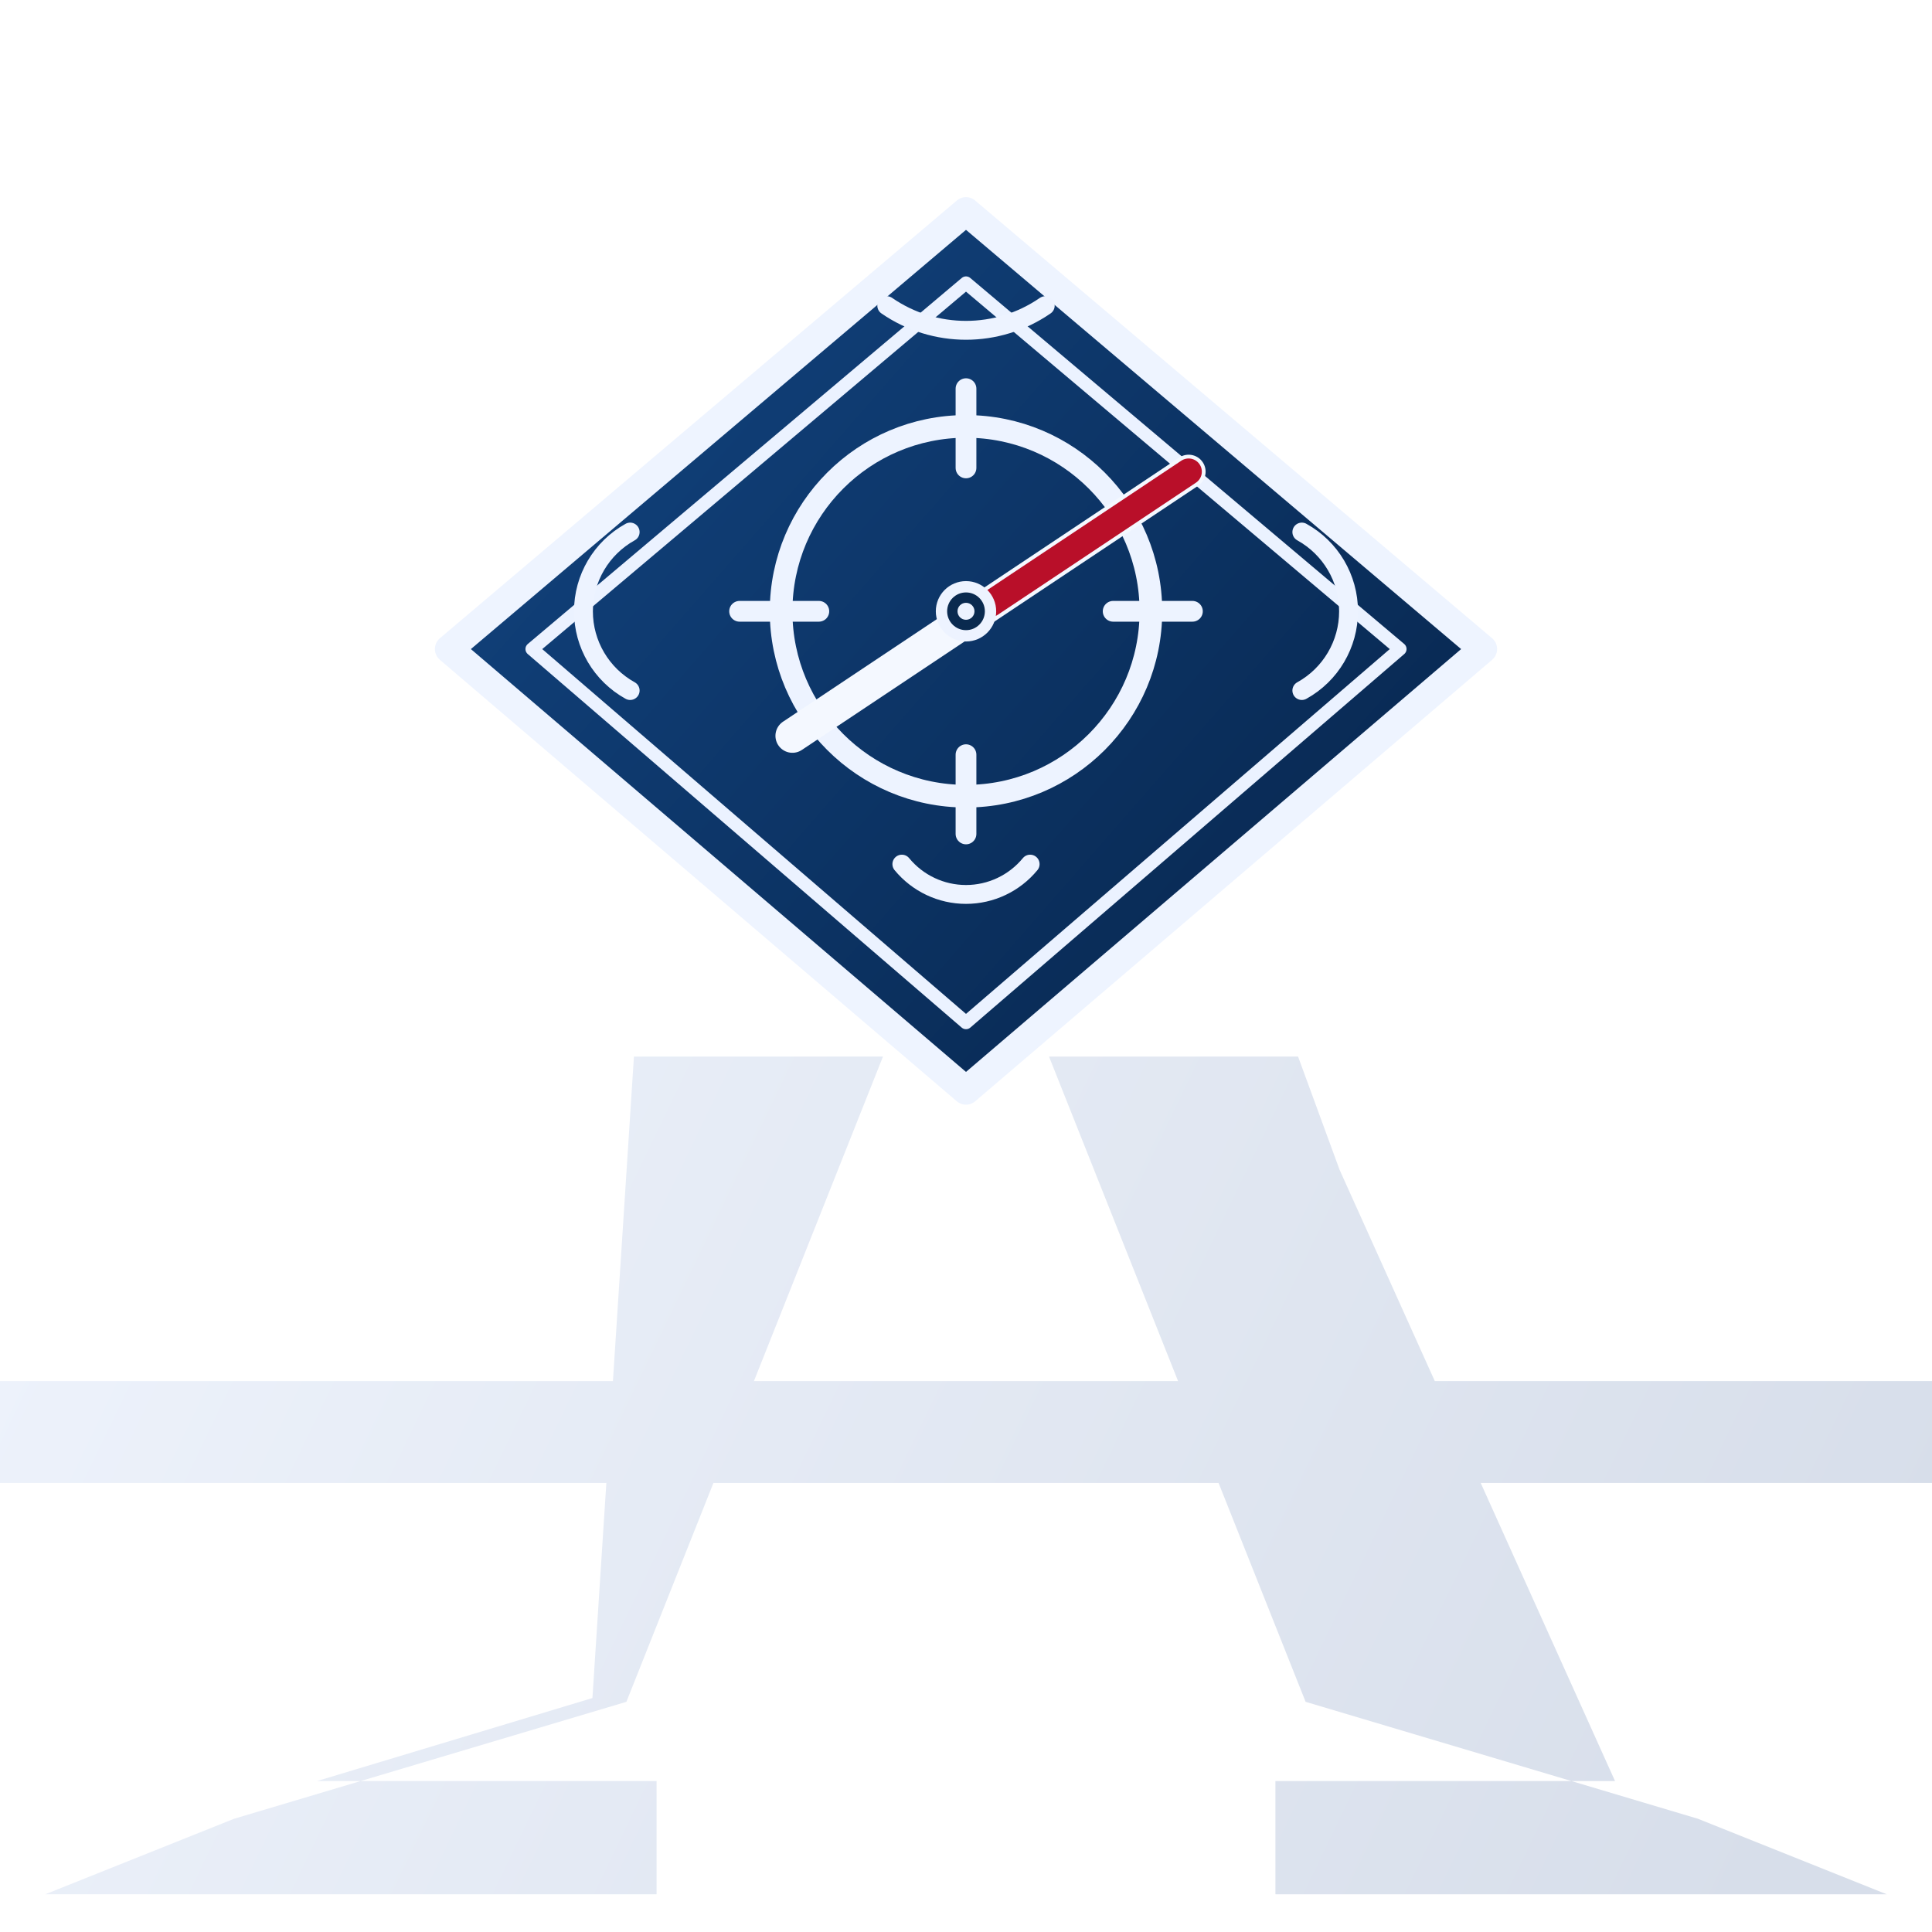
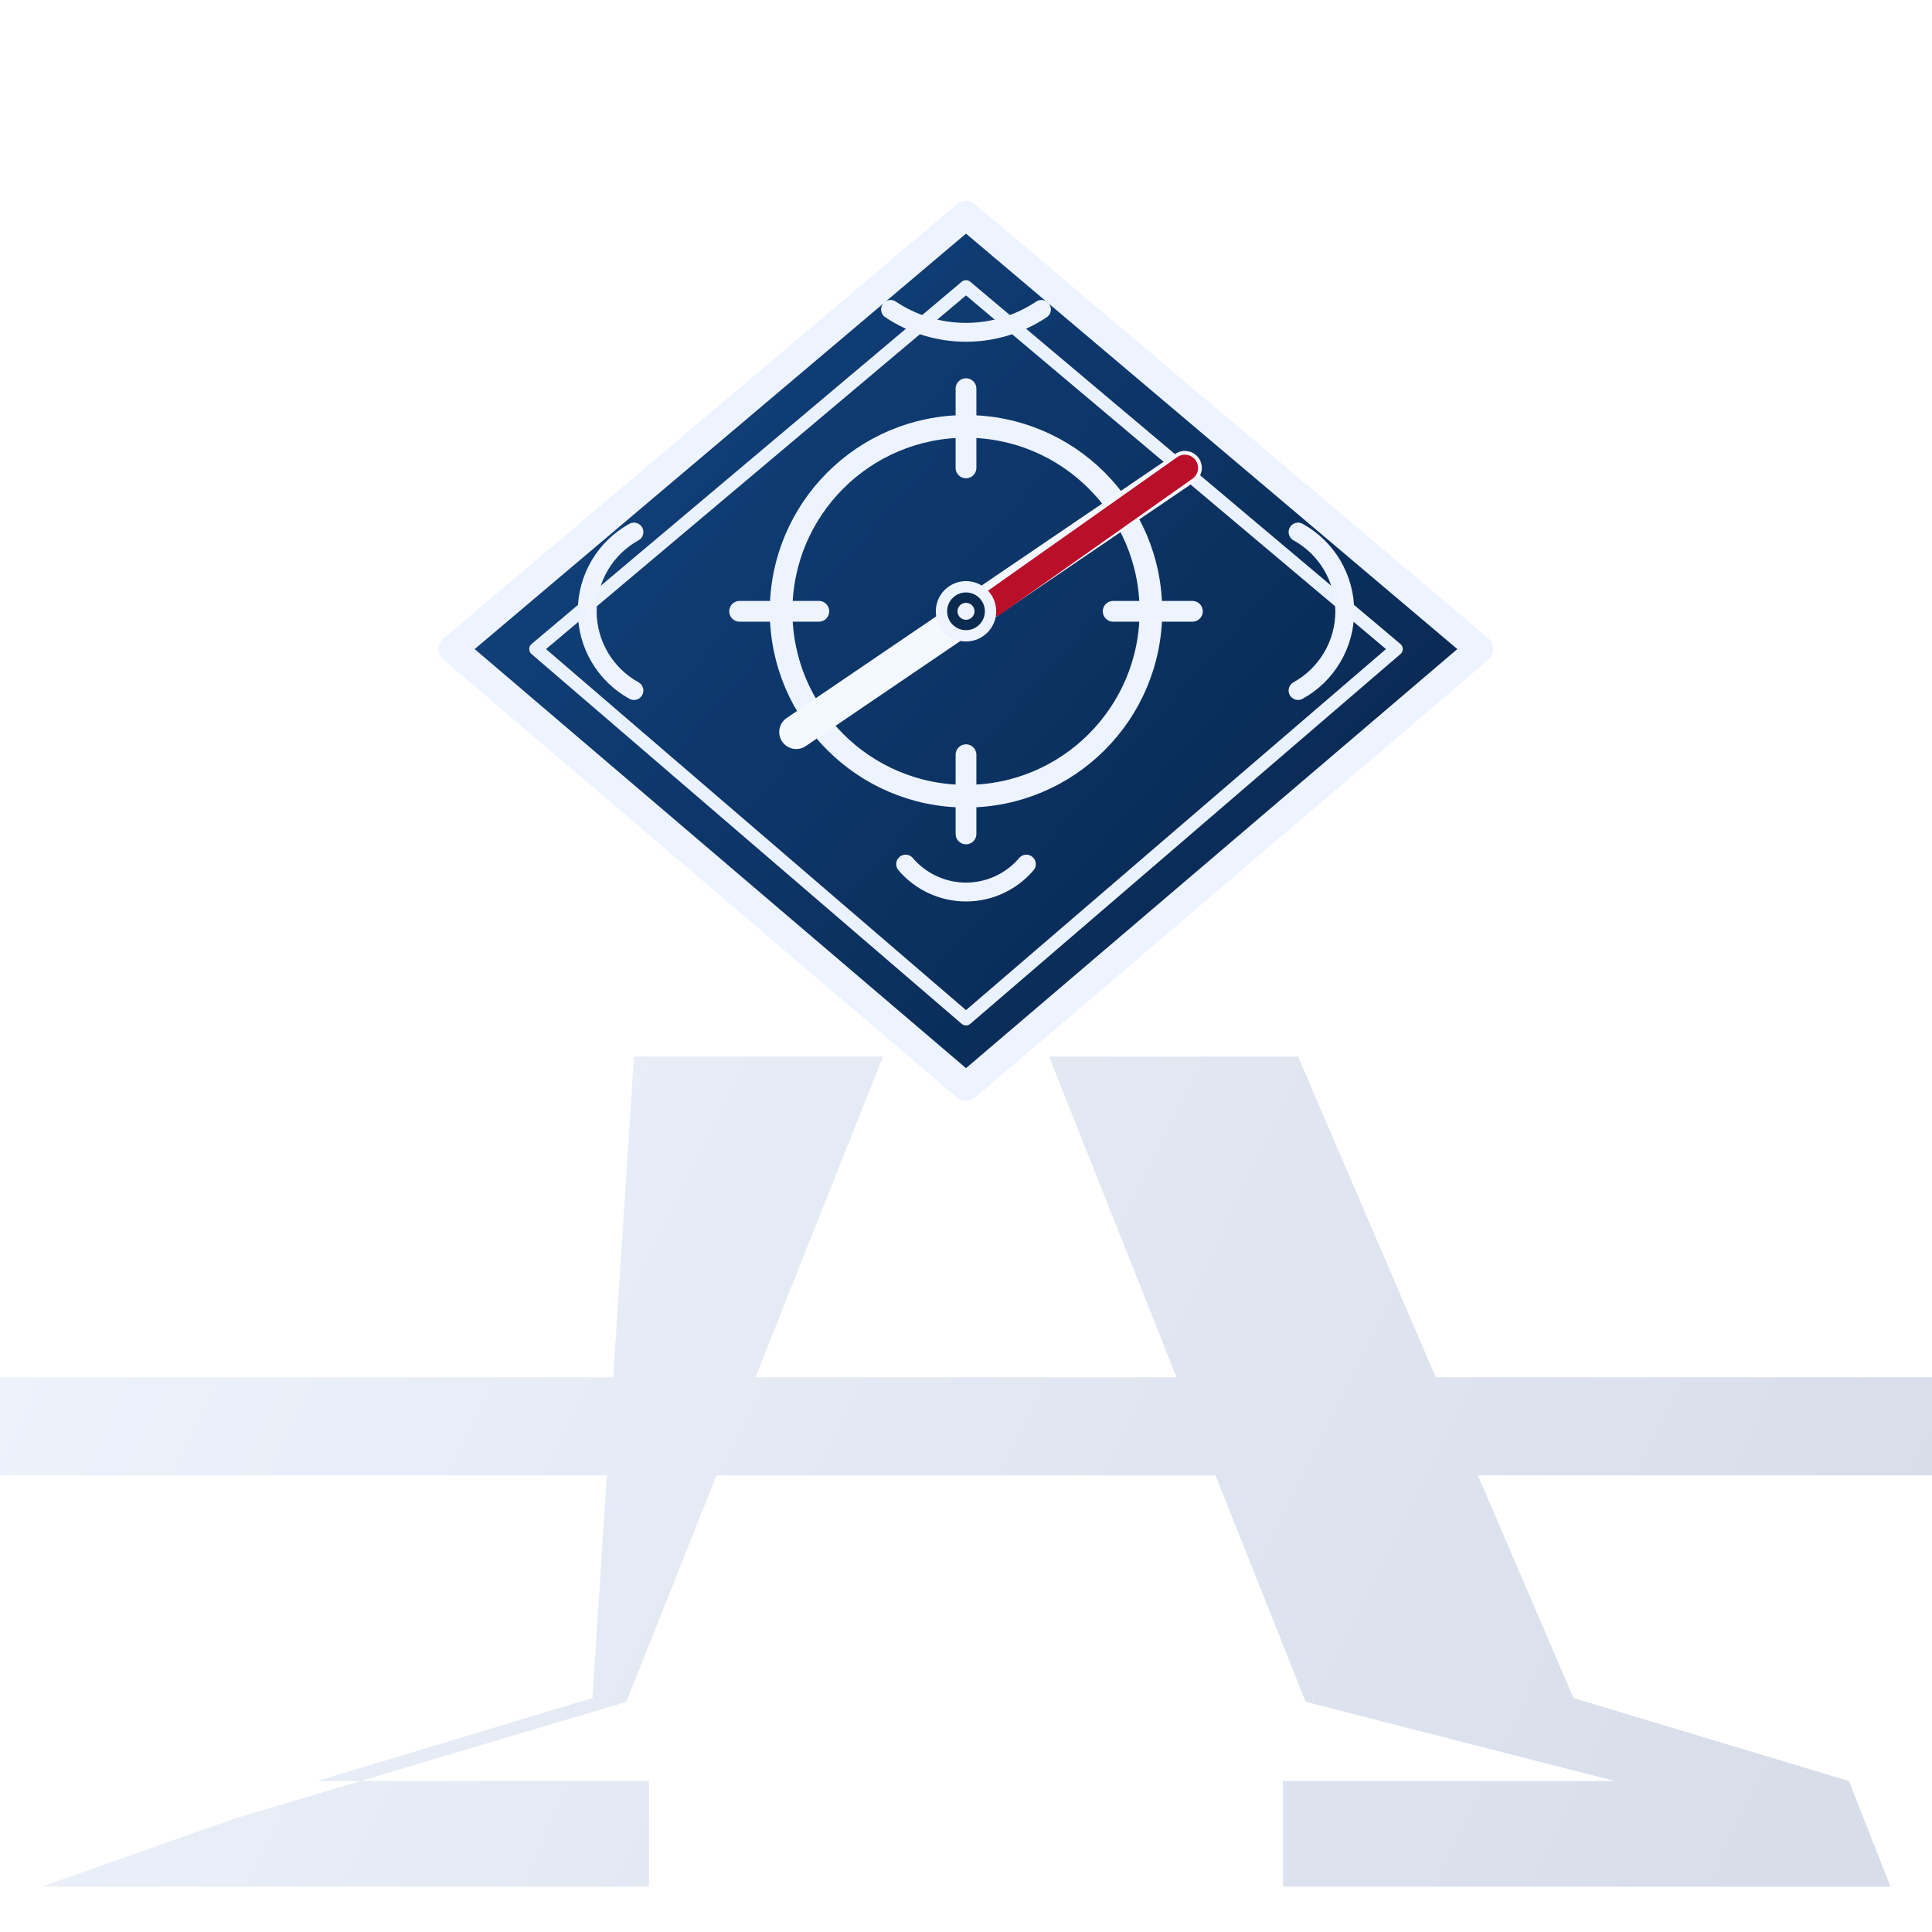
<svg xmlns="http://www.w3.org/2000/svg" width="1024" height="1024" viewBox="0 0 1024 1024" role="img" aria-labelledby="title desc">
  <defs>
-     <linearGradient id="metal" x1="72" y1="560" x2="944" y2="980" gradientUnits="userSpaceOnUse">
+     <linearGradient id="metal" x1="80" y1="560" x2="940" y2="980" gradientUnits="userSpaceOnUse">
      <stop offset="0" stop-color="#edf2fb" />
      <stop offset="1" stop-color="#d7deea" />
    </linearGradient>
-     <linearGradient id="fieldBlue" x1="258" y1="118" x2="768" y2="564" gradientUnits="userSpaceOnUse">
+     <linearGradient id="fieldBlue" x1="266" y1="120" x2="764" y2="560" gradientUnits="userSpaceOnUse">
      <stop offset="0" stop-color="#124582" />
      <stop offset="1" stop-color="#07244a" />
    </linearGradient>
  </defs>
  <g>
-     <path d="M336 560 L468 560 L332 902 L124 964 L24 1004 L348 1004 L348 944 L168 944 L314 900 Z" fill="url(#metal)" />
-     <path d="M556 560 L688 560 L710 620 L856 944 L676 944 L676 1004 L1000 1004 L900 964 L692 902 Z" fill="url(#metal)" />
-     <rect x="0" y="732" width="1024" height="54" fill="url(#metal)" />
+     <path d="M336 560 L468 560 L332 902 L124 964 L22 1000 L344 1000 L344 944 L168 944 L314 900 Z" fill="url(#metal)" />
+     <path d="M556 560 L688 560 L834 900 L980 944 L1002 1000 L680 1000 L680 944 L856 944 L692 902 Z" fill="url(#metal)" />
+     <rect x="0" y="730" width="1024" height="52" fill="url(#metal)" />
  </g>
  <g>
-     <path d="M512 112 L786 344 L512 578 L238 344 Z" fill="url(#fieldBlue)" stroke="#eef4ff" stroke-width="15" stroke-linejoin="round" />
-     <path d="M512 150 L742 344 L512 542 L282 344 Z" fill="none" stroke="#ebf2ff" stroke-width="7" stroke-linejoin="round" />
-     <path d="M470 162 A74 74 0 0 0 554 162" fill="none" stroke="#edf3ff" stroke-width="10" stroke-linecap="round" />
-     <path d="M334 282 A48 48 0 0 0 334 366" fill="none" stroke="#edf3ff" stroke-width="10" stroke-linecap="round" />
-     <path d="M690 282 A48 48 0 0 1 690 366" fill="none" stroke="#edf3ff" stroke-width="10" stroke-linecap="round" />
-     <path d="M478 458 A44 44 0 0 0 546 458" fill="none" stroke="#edf3ff" stroke-width="10" stroke-linecap="round" />
+     <path d="M512 114 L784 344 L512 576 L240 344 Z" fill="url(#fieldBlue)" stroke="#eef4ff" stroke-width="15" stroke-linejoin="round" />
+     <path d="M512 152 L740 344 L512 540 L284 344 Z" fill="none" stroke="#ebf2ff" stroke-width="7" stroke-linejoin="round" />
+     <path d="M472 164 A72 72 0 0 0 552 164" fill="none" stroke="#edf3ff" stroke-width="10" stroke-linecap="round" />
+     <path d="M336 282 A48 48 0 0 0 336 366" fill="none" stroke="#edf3ff" stroke-width="10" stroke-linecap="round" />
+     <path d="M688 282 A48 48 0 0 1 688 366" fill="none" stroke="#edf3ff" stroke-width="10" stroke-linecap="round" />
+     <path d="M480 458 A42 42 0 0 0 544 458" fill="none" stroke="#edf3ff" stroke-width="10" stroke-linecap="round" />
    <circle cx="512" cy="324" r="98" fill="none" stroke="#edf3ff" stroke-width="12" />
    <line x1="512" y1="206" x2="512" y2="248" stroke="#edf3ff" stroke-width="11" stroke-linecap="round" />
    <line x1="512" y1="400" x2="512" y2="442" stroke="#edf3ff" stroke-width="11" stroke-linecap="round" />
    <line x1="392" y1="324" x2="434" y2="324" stroke="#edf3ff" stroke-width="11" stroke-linecap="round" />
    <line x1="590" y1="324" x2="632" y2="324" stroke="#edf3ff" stroke-width="11" stroke-linecap="round" />
-     <line x1="420" y1="390" x2="630" y2="250" stroke="#f4f8ff" stroke-width="18" stroke-linecap="round" />
-     <line x1="525" y1="320" x2="630" y2="250" stroke="#b90f29" stroke-width="14" stroke-linecap="round" />
+     <line x1="422" y1="388" x2="628" y2="248" stroke="#f4f8ff" stroke-width="18" stroke-linecap="round" />
+     <line x1="526" y1="320" x2="628" y2="248" stroke="#b90f29" stroke-width="14" stroke-linecap="round" />
    <circle cx="512" cy="324" r="13" fill="#0a2a4f" stroke="#edf3ff" stroke-width="6" />
    <circle cx="512" cy="324" r="4.5" fill="#edf3ff" />
  </g>
</svg>
